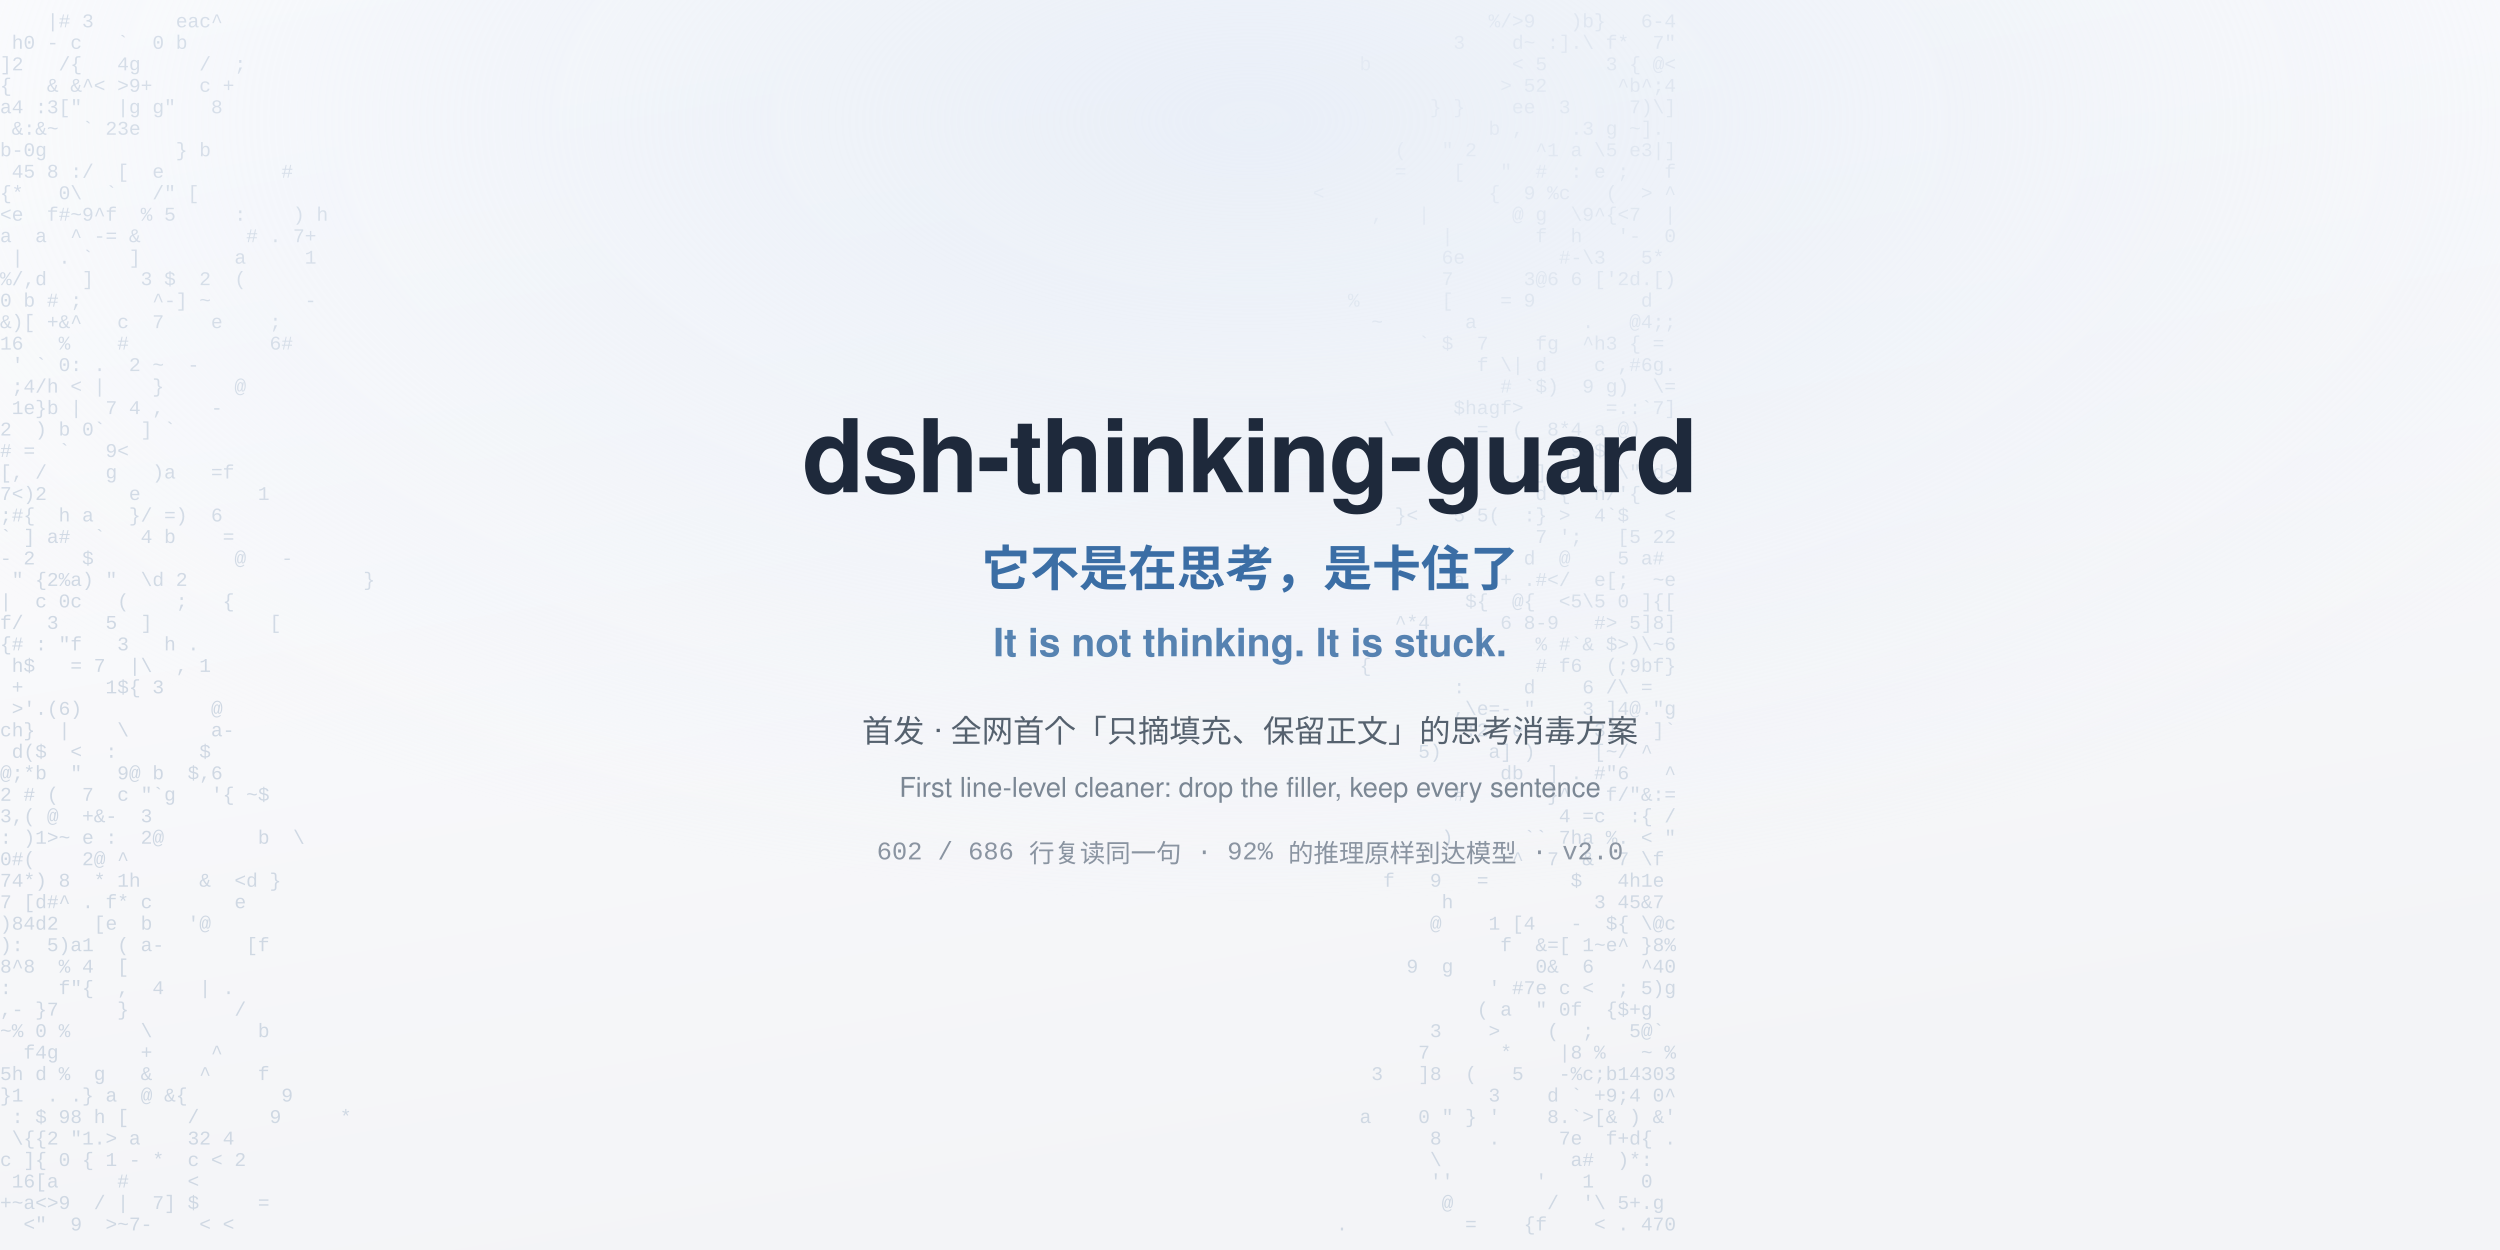
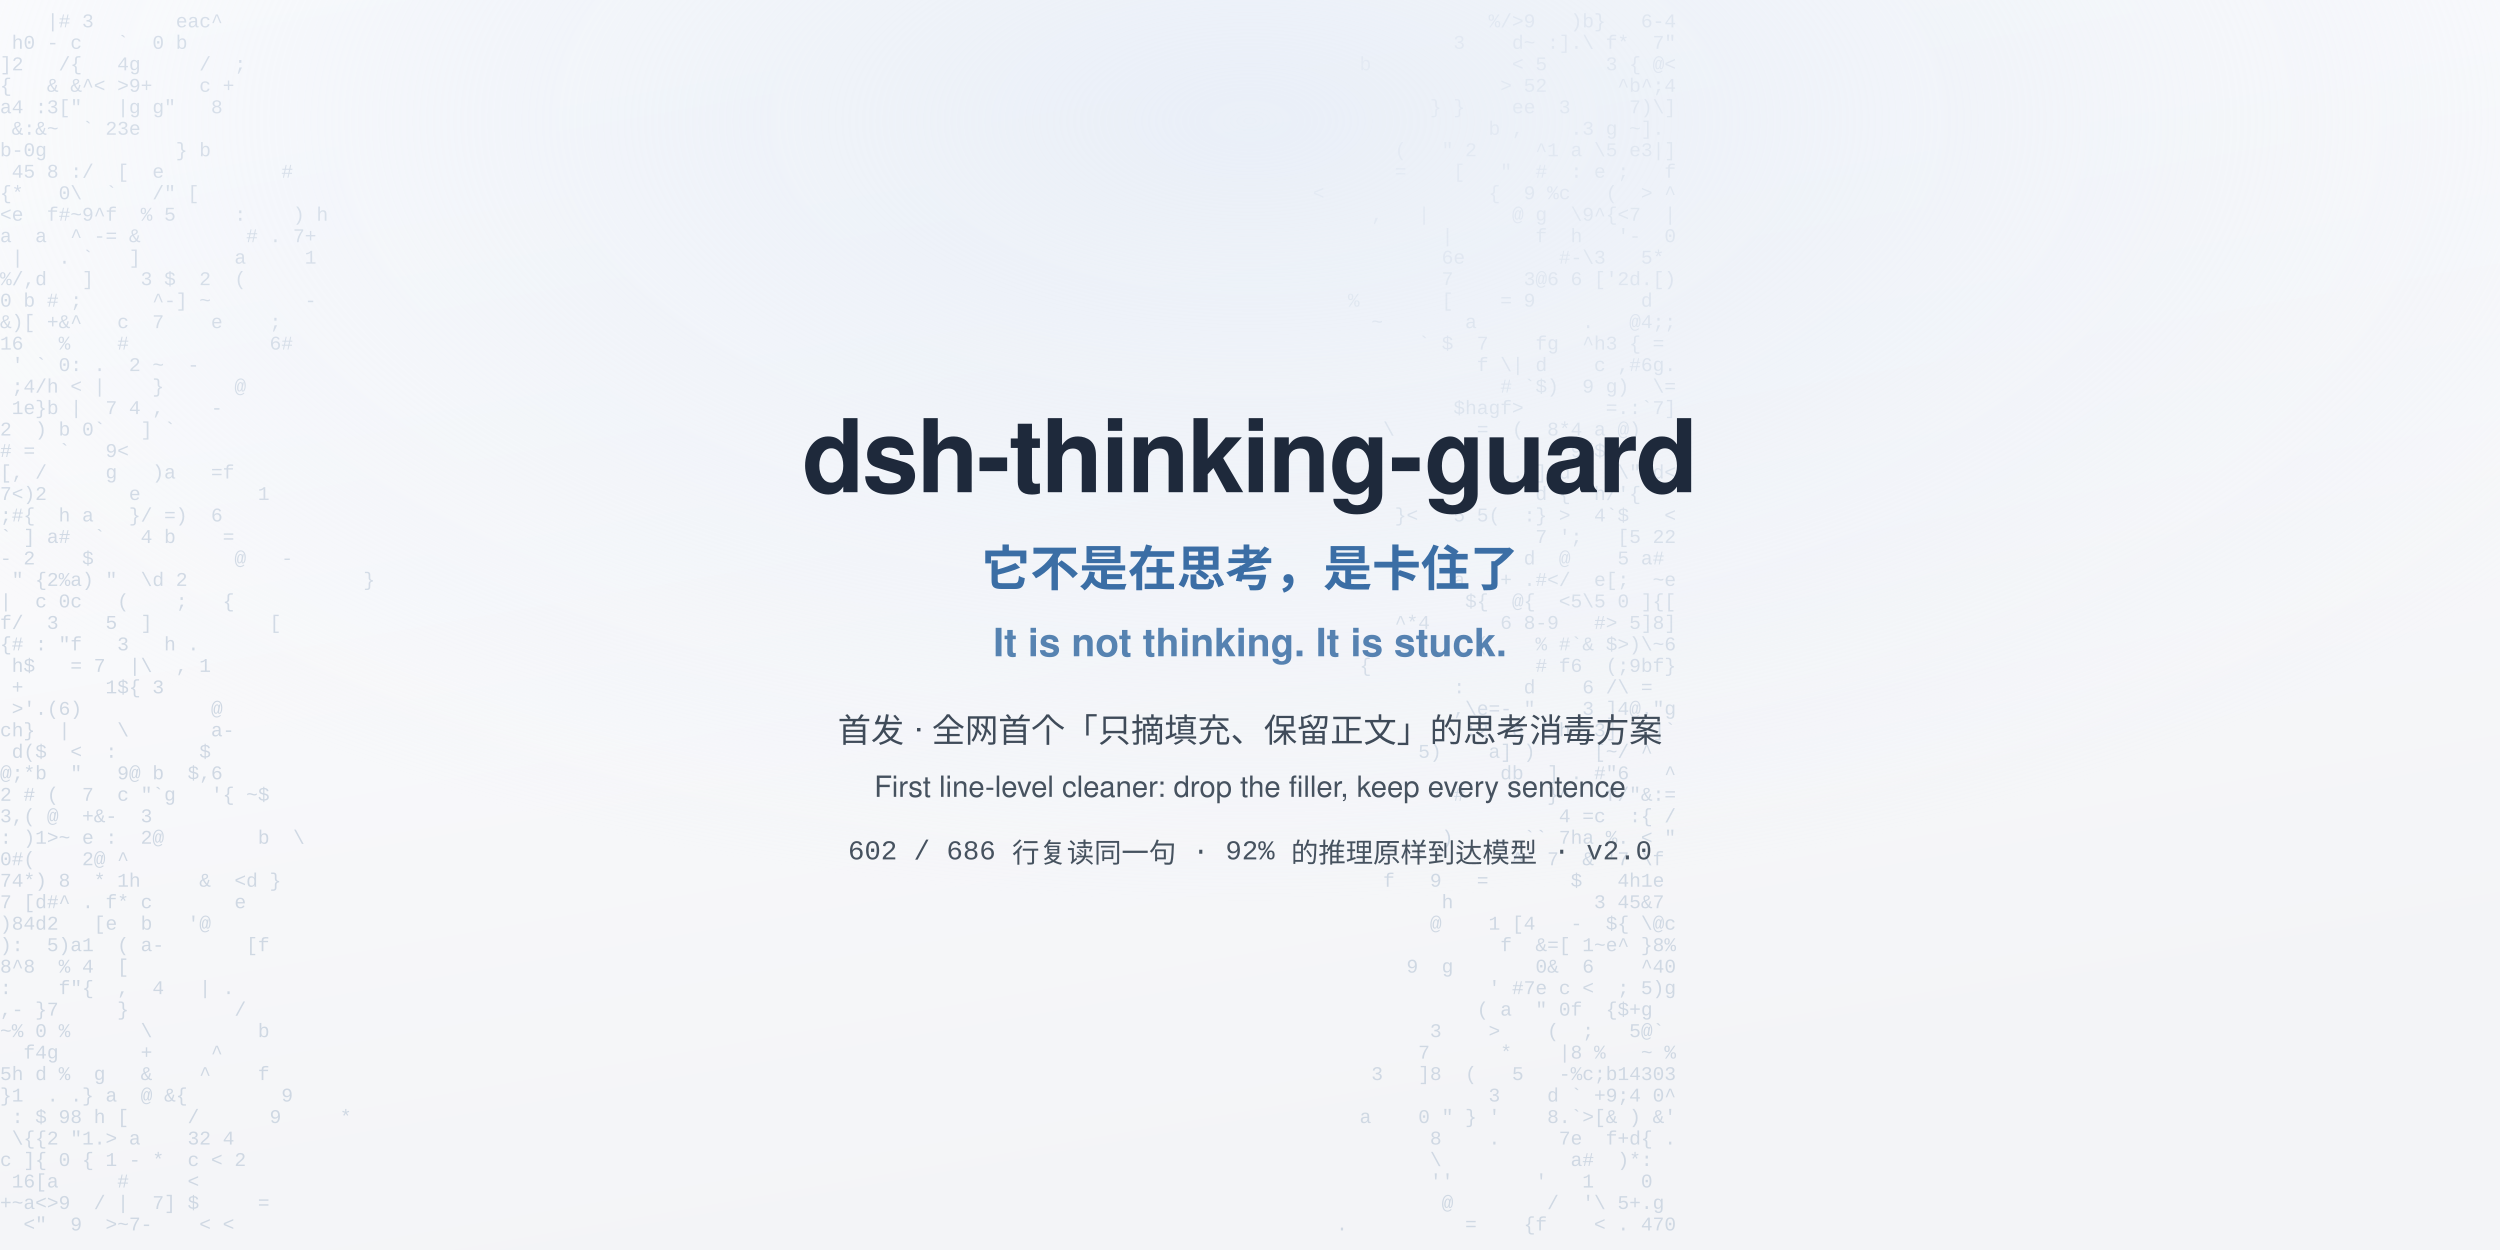
<svg xmlns="http://www.w3.org/2000/svg" viewBox="0 0 1280 640" width="1280" height="640" role="img" aria-label="dsh-thinking-guard">
  <style>
    text { font-family: 'PingFang SC','Hiragino Sans GB','Microsoft YaHei','Noto Sans SC',Helvetica,Arial,sans-serif; }
    .noise { font-family: ui-monospace,Menlo,Consolas,'Courier New',monospace; font-size: 10px; fill: #cfd8e3; white-space: pre; }
    .name { font-size: 52px; font-weight: 800; fill: #1e293b; letter-spacing: -1px; }
    .hook { font-size: 25px; font-weight: 700; fill: #3b6ea5; }
    .hookEn { font-size: 20px; font-weight: 600; fill: #3b6ea5; opacity: 0.85; }
-     .claim { font-size: 16px; fill: #55616e; }
-     .claimEn { font-size: 14px; fill: #7b8794; }
-     .stat { font-size: 13px; fill: #8a94a1; font-family: ui-monospace,Menlo,Consolas,'Courier New',monospace; }
+     .claim { font-size: 17px; fill: #3f4b59; }
+     .claimEn { font-size: 15px; fill: #46525f; }
+     .stat { font-size: 14px; fill: #46525f; font-family: ui-monospace,Menlo,Consolas,'Courier New',monospace; }
  </style>
  <defs>
    <linearGradient id="bg" x1="0" y1="0" x2="0.35" y2="1">
      <stop offset="0" stop-color="#FDFDFE" />
      <stop offset="1" stop-color="#F3F4F7" />
    </linearGradient>
    <radialGradient id="glow" cx="0.5" cy="0.10" r="0.62">
      <stop offset="0" stop-color="#e8eef7" stop-opacity="0.9" />
      <stop offset="1" stop-color="#e8eef7" stop-opacity="0" />
    </radialGradient>
  </defs>
  <rect width="1280" height="640" fill="url(#bg)" />
  <text x="0" y="14" class="noise" xml:space="preserve" textLength="1280" lengthAdjust="spacing">    |# 3       eac^                                                                                                            %/&gt;9   )b}   6-4</text>
  <text x="0" y="25" class="noise" xml:space="preserve" textLength="1280" lengthAdjust="spacing"> h0 - c   `  0 b                                                                                                            3    d~ :].\ f*  7"</text>
  <text x="0" y="36" class="noise" xml:space="preserve" textLength="1280" lengthAdjust="spacing">]2   /{   4g     /  ;                                                                                               b            &lt; 5     3 { @&lt;</text>
  <text x="0" y="47" class="noise" xml:space="preserve" textLength="1280" lengthAdjust="spacing">{   &amp; &amp;^&lt; &gt;9+    c +                                                                                                            &gt; 52      ^b^;4</text>
  <text x="0" y="58" class="noise" xml:space="preserve" textLength="1280" lengthAdjust="spacing">a4 :3["   |g g"   8                                                                                                       } }    ee  3     7)\]</text>
  <text x="0" y="69" class="noise" xml:space="preserve" textLength="1280" lengthAdjust="spacing"> &amp;:&amp;~  ` 23e                                                                                                                   b ,    .3 g ~]. </text>
  <text x="0" y="80" class="noise" xml:space="preserve" textLength="1280" lengthAdjust="spacing">b-0g           } b                                                                                                     (   " 2     ^1 a \5 e3|]</text>
  <text x="0" y="91" class="noise" xml:space="preserve" textLength="1280" lengthAdjust="spacing"> 45 8 :/  [  e          #                                                                                              =    [   "  #  : e ;   f</text>
  <text x="0" y="102" class="noise" xml:space="preserve" textLength="1280" lengthAdjust="spacing">{*   0\  `   /" [                                                                                               &lt;              {  9 %c   (  &gt; ^</text>
  <text x="0" y="113" class="noise" xml:space="preserve" textLength="1280" lengthAdjust="spacing">&lt;e  f#~9^f  % 5     :    ) h                                                                                         ,   |       @ g  \9^{&lt;7  |</text>
  <text x="0" y="124" class="noise" xml:space="preserve" textLength="1280" lengthAdjust="spacing">a  a  ^ -= &amp;         # . 7+                                                                                                |       f  h   '-  0</text>
  <text x="0" y="135" class="noise" xml:space="preserve" textLength="1280" lengthAdjust="spacing"> |   . `   ]        a     1                                                                                                6e        #-\3   5* </text>
  <text x="0" y="146" class="noise" xml:space="preserve" textLength="1280" lengthAdjust="spacing">%/,d   ]    3 $  2  (                                                                                                      7      3@6 6 ['2d.[)</text>
  <text x="0" y="157" class="noise" xml:space="preserve" textLength="1280" lengthAdjust="spacing">0 b # ;      ^-] ~        -                                                                                        %       [    = 9         d  </text>
  <text x="0" y="168" class="noise" xml:space="preserve" textLength="1280" lengthAdjust="spacing">&amp;)[ +&amp;^   c  7    e    ;                                                                                             ~       a         .   @4;;</text>
  <text x="0" y="179" class="noise" xml:space="preserve" textLength="1280" lengthAdjust="spacing">16   %    #            6#                                                                                                ` $  7    fg  ^h3 { = </text>
  <text x="0" y="190" class="noise" xml:space="preserve" textLength="1280" lengthAdjust="spacing"> ' ` 0: .  2 ~  -                                                                                                             f \| d    c ,#6g.</text>
  <text x="0" y="201" class="noise" xml:space="preserve" textLength="1280" lengthAdjust="spacing"> ;4/h &lt; |    }      @                                                                                                           # `$)  9 g)  \=</text>
  <text x="0" y="212" class="noise" xml:space="preserve" textLength="1280" lengthAdjust="spacing"> 1e}b |  7 4 ,    -                                                                                                         $hagf&gt;       =.:`7]</text>
  <text x="0" y="223" class="noise" xml:space="preserve" textLength="1280" lengthAdjust="spacing">2  ) b 0`   ] `                                                                                                       \       =  (  8*4 a @)   </text>
  <text x="0" y="234" class="noise" xml:space="preserve" textLength="1280" lengthAdjust="spacing"># =  `   9&lt;                                                                                                                       [ ` 9{$      </text>
  <text x="0" y="245" class="noise" xml:space="preserve" textLength="1280" lengthAdjust="spacing">[, /     g   )a   =f                                                                                                         /   . ] d    \" d&lt;</text>
  <text x="0" y="256" class="noise" xml:space="preserve" textLength="1280" lengthAdjust="spacing">7&lt;)2       e          1                                                                                              {             d {  h/'{   </text>
  <text x="0" y="267" class="noise" xml:space="preserve" textLength="1280" lengthAdjust="spacing">;#{  h a   }/ =)  6                                                                                                    }&lt;   5 5(  :} &gt;  4`$   &lt;</text>
  <text x="0" y="278" class="noise" xml:space="preserve" textLength="1280" lengthAdjust="spacing">` ] a#  `   4 b    =                                                                                                               7 ';   [5 22</text>
  <text x="0" y="289" class="noise" xml:space="preserve" textLength="1280" lengthAdjust="spacing">- 2    $            @   -                                                                                                         d  @    5 a# </text>
  <text x="0" y="300" class="noise" xml:space="preserve" textLength="1280" lengthAdjust="spacing"> " {2%a) "  \d 2               }                                                                                            a   + .#&lt;/  e[;  ~e</text>
  <text x="0" y="311" class="noise" xml:space="preserve" textLength="1280" lengthAdjust="spacing">|  c 0c   (    ;   {                                                                                                         ${  @{  &lt;5\5 0 ]{[</text>
  <text x="0" y="322" class="noise" xml:space="preserve" textLength="1280" lengthAdjust="spacing">f/  3    5  ]          [                                                                                               ^*4      6 8-9   #&gt; 5]8]</text>
  <text x="0" y="333" class="noise" xml:space="preserve" textLength="1280" lengthAdjust="spacing">{# : "f   3   h .                                                                                                             (    % #`&amp; $&gt;)\~6</text>
  <text x="0" y="344" class="noise" xml:space="preserve" textLength="1280" lengthAdjust="spacing"> h$   = 7  |\  , 1                                                                                                  {              # f6  (;9bf}</text>
  <text x="0" y="355" class="noise" xml:space="preserve" textLength="1280" lengthAdjust="spacing"> +       1${ 3                                                                                                              :     d    6 /\ =  </text>
  <text x="0" y="366" class="noise" xml:space="preserve" textLength="1280" lengthAdjust="spacing"> &gt;'.(6)           @                                                                                                         ,\e=- "    3 ]4@."g</text>
  <text x="0" y="377" class="noise" xml:space="preserve" textLength="1280" lengthAdjust="spacing">ch}  |    \       a-                                                                                                         :2  e   h  3]   ]`</text>
  <text x="0" y="388" class="noise" xml:space="preserve" textLength="1280" lengthAdjust="spacing"> d($  &lt;  :       $                                                                                                       5)    a] )     [~/ ^  </text>
  <text x="0" y="399" class="noise" xml:space="preserve" textLength="1280" lengthAdjust="spacing">@;*b  "   9@ b  $,6                                                                                                             db  ] . #"6   ^</text>
  <text x="0" y="410" class="noise" xml:space="preserve" textLength="1280" lengthAdjust="spacing">2 # (  7  c "`g   '{ ~$                                                                                                     #       }^   f/"&amp;:=</text>
  <text x="0" y="421" class="noise" xml:space="preserve" textLength="1280" lengthAdjust="spacing">3,( @  +&amp;-  3                                                                                                                        4 =c  :{ /</text>
  <text x="0" y="432" class="noise" xml:space="preserve" textLength="1280" lengthAdjust="spacing">: )1&gt;~ e :  2@        b  \                                                                                                 )      `` 7ha %. &lt; "</text>
  <text x="0" y="443" class="noise" xml:space="preserve" textLength="1280" lengthAdjust="spacing">0#(    2@ ^                                                                                                                      ^  7  &amp; '7 \f </text>
  <text x="0" y="454" class="noise" xml:space="preserve" textLength="1280" lengthAdjust="spacing">74*) 8  * 1h     &amp;  &lt;d }                                                                                              f   9   =       $   4h1e </text>
  <text x="0" y="465" class="noise" xml:space="preserve" textLength="1280" lengthAdjust="spacing">7 [d#^ . f* c       e                                                                                                      h            3 45&amp;7 </text>
  <text x="0" y="476" class="noise" xml:space="preserve" textLength="1280" lengthAdjust="spacing">)84d2   [e  b   '@                                                                                                        @    1 [4   -  ${ \@c</text>
  <text x="0" y="487" class="noise" xml:space="preserve" textLength="1280" lengthAdjust="spacing">):  5)a1  ( a-       [f                                                                                                         f  &amp;=[ 1~e^ }8%</text>
  <text x="0" y="498" class="noise" xml:space="preserve" textLength="1280" lengthAdjust="spacing">8^8  % 4  [                                                                                                             9  g       0&amp;  6    ^40</text>
  <text x="0" y="509" class="noise" xml:space="preserve" textLength="1280" lengthAdjust="spacing">:    f"{  ,  4   | .                                                                                                           ' #7e c &lt;  ; 5)g</text>
  <text x="0" y="520" class="noise" xml:space="preserve" textLength="1280" lengthAdjust="spacing">,- }7     }         /                                                                                                         ( a  " 0f  {$+g  </text>
  <text x="0" y="531" class="noise" xml:space="preserve" textLength="1280" lengthAdjust="spacing">~% 0 %      \         b                                                                                                   3    &gt;    (  ;   5@` </text>
  <text x="0" y="542" class="noise" xml:space="preserve" textLength="1280" lengthAdjust="spacing">  f4g       +     ^                                                                                                      7      *    |8 %   ~ %</text>
  <text x="0" y="553" class="noise" xml:space="preserve" textLength="1280" lengthAdjust="spacing">5h d %  g   &amp;    ^    f                                                                                              3   ]8  (   5   -%c;b14303</text>
  <text x="0" y="564" class="noise" xml:space="preserve" textLength="1280" lengthAdjust="spacing">}1  . .} a  @ &amp;{        9                                                                                                      3    d ` +9;4 0^</text>
  <text x="0" y="575" class="noise" xml:space="preserve" textLength="1280" lengthAdjust="spacing"> : $ 98 h [     /      9     *                                                                                      a    0 " } '    8.`&gt;[&amp; ) &amp;'</text>
  <text x="0" y="586" class="noise" xml:space="preserve" textLength="1280" lengthAdjust="spacing"> \{{2 "1.&gt; a    32 4                                                                                                      8    .     7e  f+d{ .</text>
  <text x="0" y="597" class="noise" xml:space="preserve" textLength="1280" lengthAdjust="spacing">c ]{ 0 { 1 - *  c &lt; 2                                                                                                     \           a#  )*:  </text>
  <text x="0" y="608" class="noise" xml:space="preserve" textLength="1280" lengthAdjust="spacing"> 16[a     #     &lt;                                                                                                         ''       '   1    0  </text>
  <text x="0" y="619" class="noise" xml:space="preserve" textLength="1280" lengthAdjust="spacing">+~a&lt;&gt;9  / |  7] $     =                                                                                                    @        /  '\ 5+.g </text>
  <text x="0" y="630" class="noise" xml:space="preserve" textLength="1280" lengthAdjust="spacing">  &lt;"  9  &gt;~7-    &lt; &lt;                                                                                              .          =    {f    &lt; . 470</text>
  <rect width="1280" height="640" fill="url(#glow)" />
  <text x="640" y="252" text-anchor="middle" class="name">dsh-thinking-guard</text>
  <text x="640" y="300" text-anchor="middle" class="hook">它不是在思考，是卡住了</text>
  <text x="640" y="336" text-anchor="middle" class="hookEn">It is not thinking. It is stuck.</text>
  <text x="640" y="380" text-anchor="middle" class="claim">首发 · 全网首个「只摘填充、保留正文」的思考消毒方案</text>
  <text x="640" y="408" text-anchor="middle" class="claimEn">First line-level cleaner: drop the filler, keep every sentence</text>
  <text x="640" y="440" text-anchor="middle" class="stat">602 / 686 行复读同一句 · 92% 的推理原样到达模型 · v2.0</text>
</svg>
